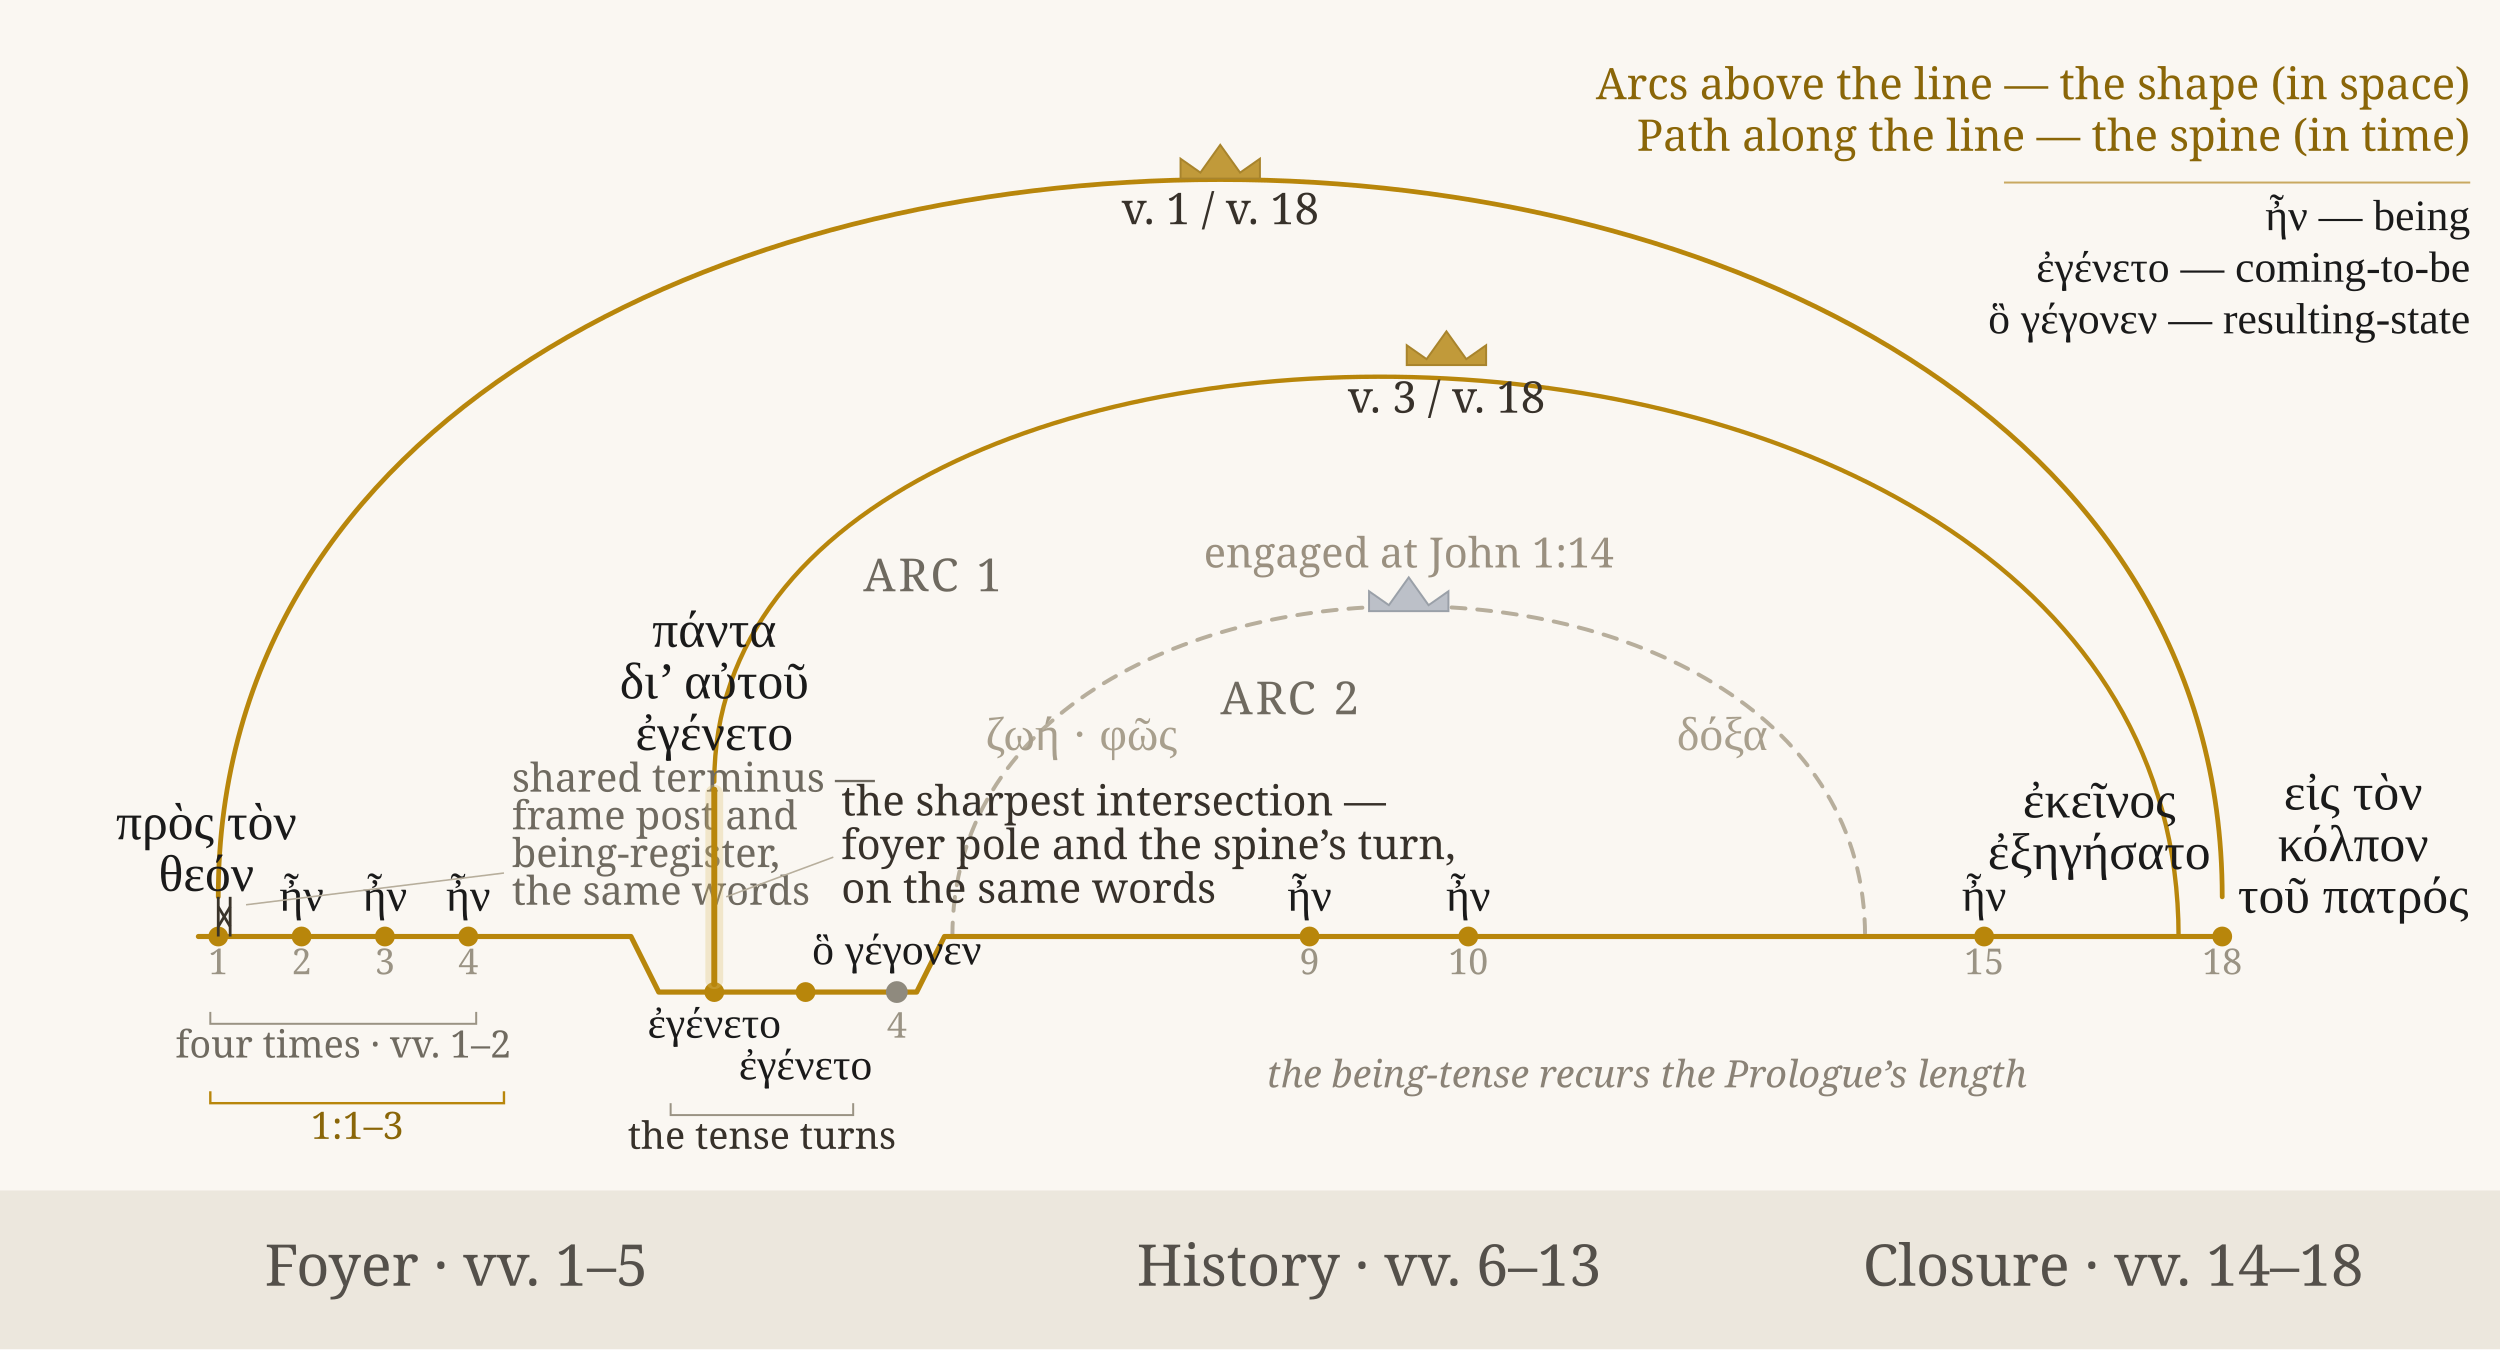
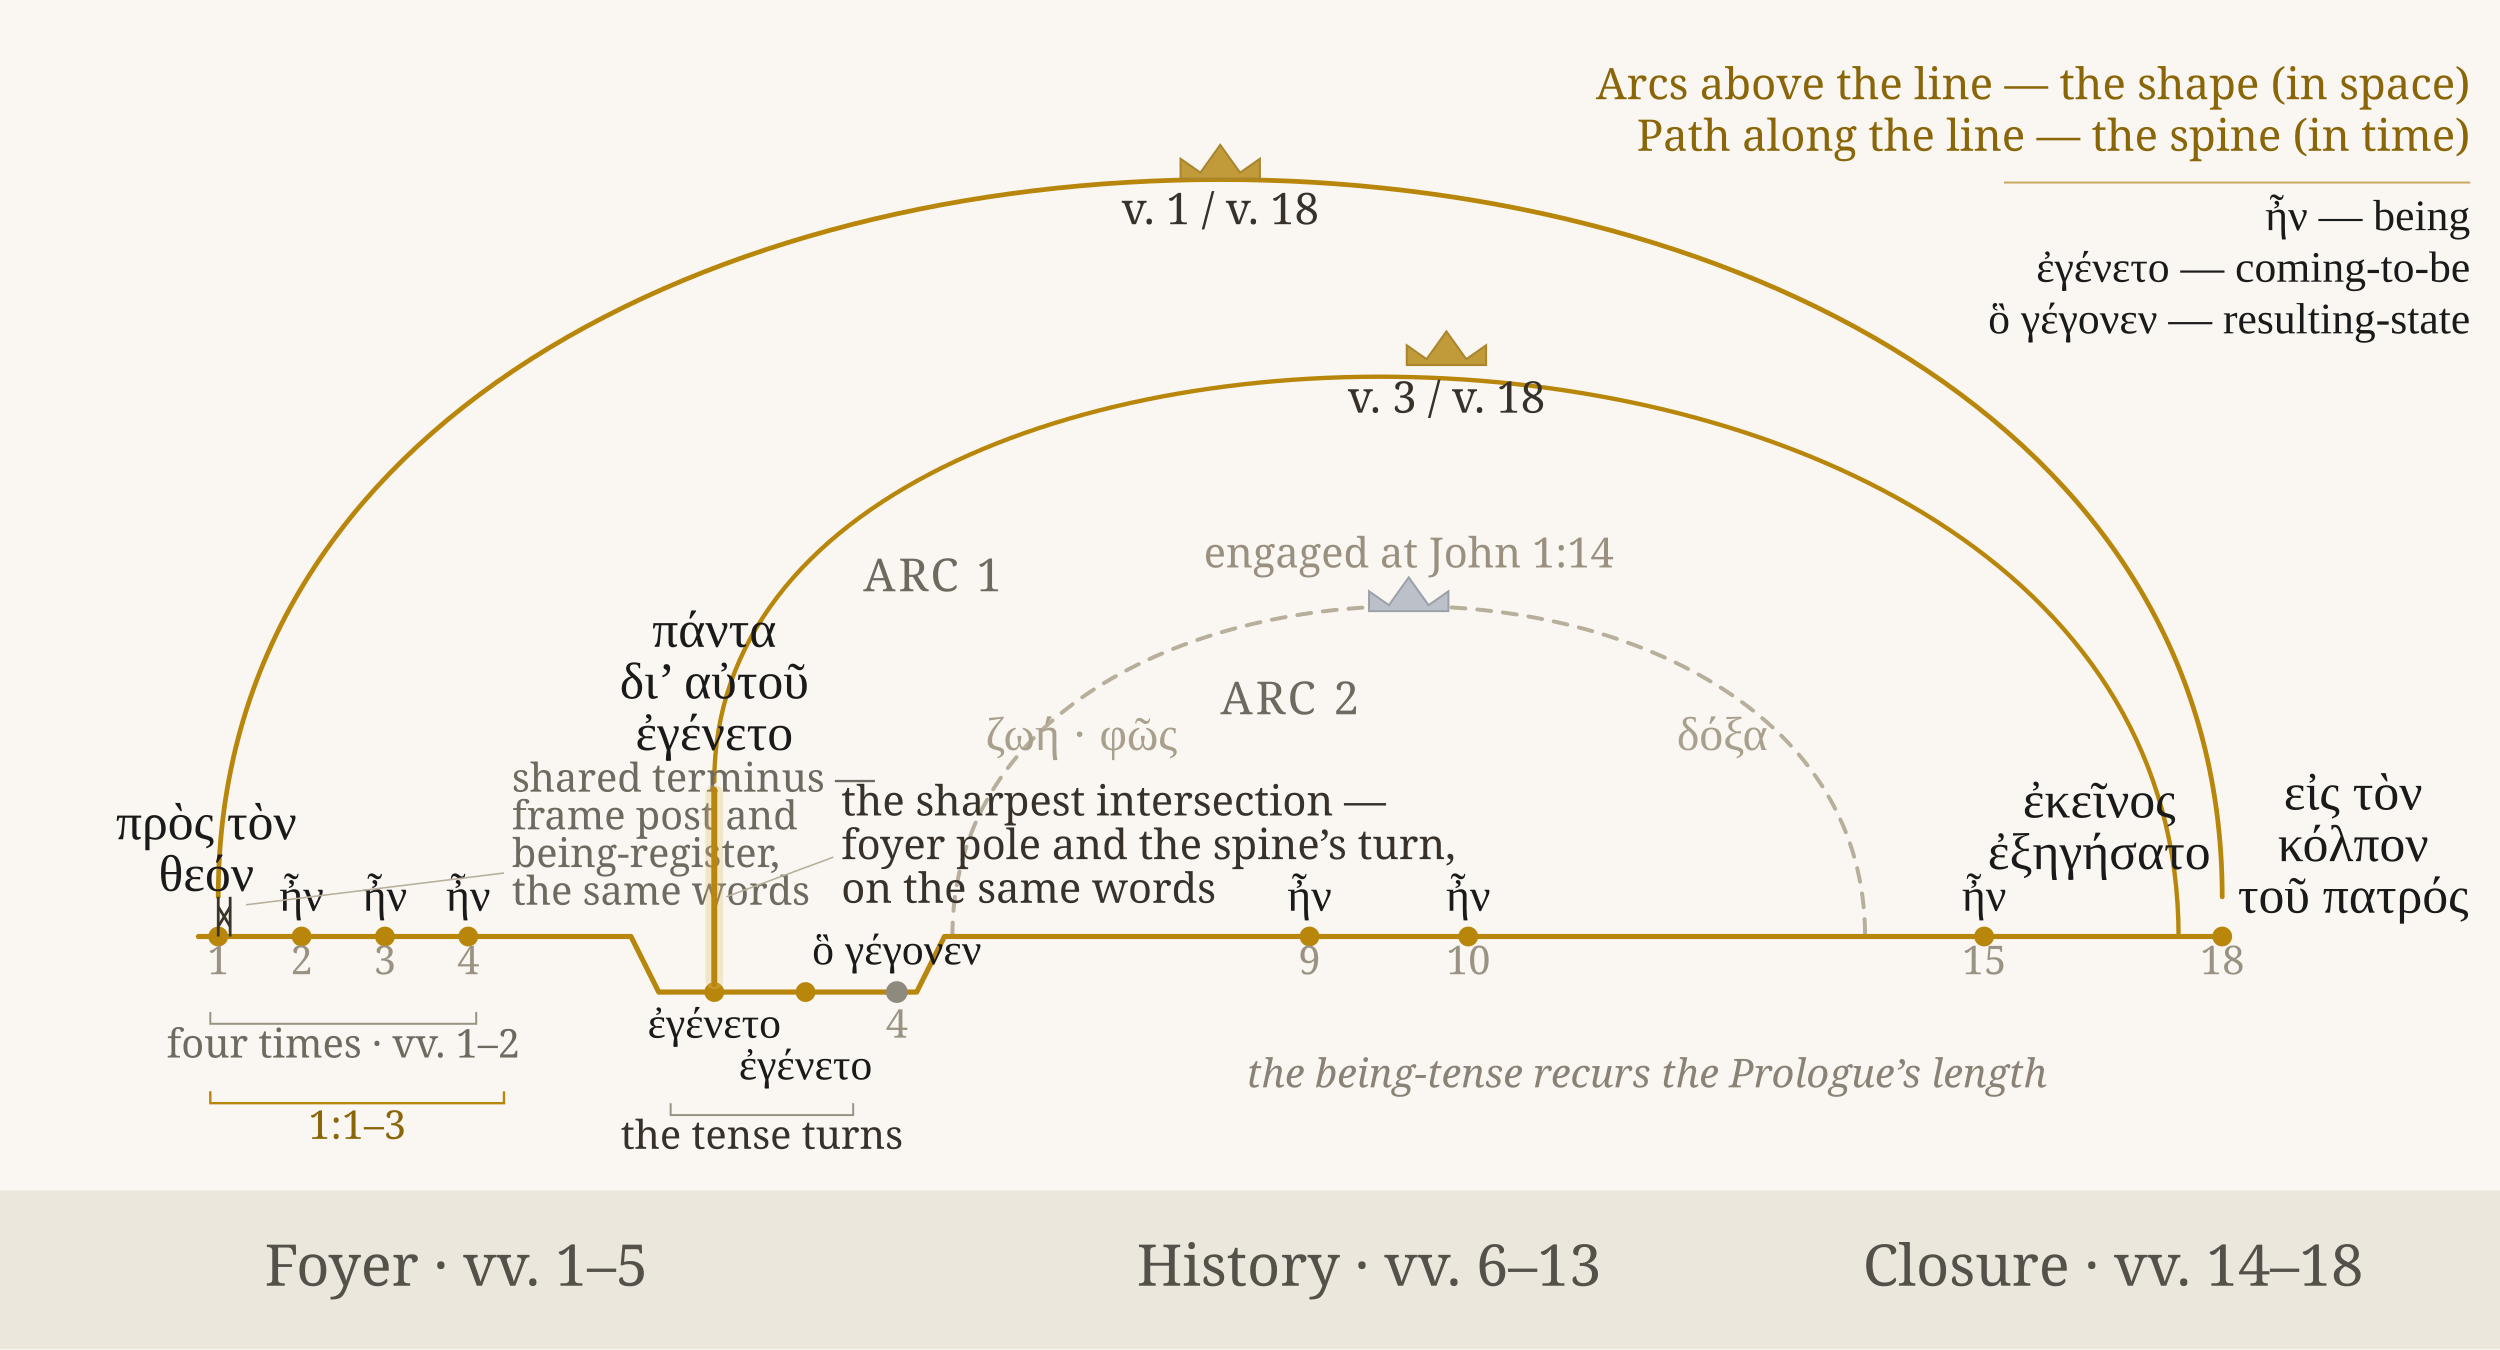
<svg xmlns="http://www.w3.org/2000/svg" viewBox="0 0 1260 680" role="img" aria-labelledby="caTitle caDesc" preserveAspectRatio="xMidYMid meet" font-size="22">
  <style>
    .arc      { fill:none; stroke:#b8860b; stroke-width:2.4; stroke-linecap:round; }
    .arc-dash { fill:none; stroke:#b7ae9c; stroke-width:2;   stroke-linecap:round; stroke-dasharray:7 6; }
    .spine    { fill:none; stroke:#b8860b; stroke-width:2.6; stroke-linejoin:round; stroke-linecap:round; }
    .node     { fill:#b8860b; }
    .node-g   { fill:#8f8a7e; }
    .tie1     { stroke:#3a342a; stroke-width:1.4; fill:none; }
    .tie2     { stroke:#b8860b; stroke-width:3;   fill:none; stroke-linecap:round; }
    .tie2halo { stroke:#dcc06a; stroke-width:9; opacity:.30; fill:none; stroke-linecap:round; }
    .crown-g  { fill:#c19a3a; stroke:#a8842c; stroke-width:1; }
    .crown-s  { fill:#bcc0c8; stroke:#9aa0a8; stroke-width:1; }
    .rule     { stroke:#c9a961; stroke-width:1; }
    .tick     { stroke:#b8860b; stroke-width:1.2; fill:none; }
    .brk      { stroke:#9a9384; stroke-width:1; fill:none; }
    .leader   { stroke:#b7ae9c; stroke-width:.8; fill:none; }
    .band     { fill:#ece7dd; }

    .gk     { font-family:'SBL BibLit','Cardo','Times New Roman',serif; fill:#1a1a1a; }
    .gk-dim { font-family:'SBL BibLit','Cardo','Times New Roman',serif; fill:#a89f8d; }
    .lbl    { font-family:'Source Serif 4','EB Garamond',Georgia,serif; fill:#6f6a60; }
    .lbl-em { font-family:'Source Serif 4','EB Garamond',Georgia,serif; fill:#37312a; }
    .note   { font-family:'Source Serif 4','EB Garamond',Georgia,serif; fill:#8a8276; font-style:italic; }
    .vnum   { font-family:'Source Serif 4','EB Garamond',Georgia,serif; fill:#9a9384; }
    .move   { font-family:'Source Serif 4','EB Garamond',Georgia,serif; fill:#54504a; }
    .gold   { font-family:'Source Serif 4','EB Garamond',Georgia,serif; fill:#8a6608; }
    .clbl   { font-family:'Source Serif 4','EB Garamond',Georgia,serif; fill:#37312a; }
    .clbl-d { font-family:'Source Serif 4','EB Garamond',Georgia,serif; fill:#9a9080; }
    .leg-gk { font-family:'SBL BibLit','Cardo','Times New Roman',serif; fill:#1a1a1a; }
  </style>
  <rect x="0" y="0" width="1260" height="680" fill="#faf7f2" />
  <path class="arc" d="M110 452 C110 -30 1120 -30 1120 452" />
  <path class="arc" style="stroke-width:2.2" d="M360 394 C360 110 1098 110 1098 472" />
  <path class="arc-dash" d="M480 472 C480 250 940 250 940 472" />
  <text class="lbl" x="470" y="298" text-anchor="middle" font-size="23" letter-spacing="1.5">ARC 1</text>
  <text class="lbl" x="650" y="360" text-anchor="middle" font-size="23" letter-spacing="1.5">ARC 2</text>
  <path class="crown-g" d="M595 90 L595 80 L605 87 L615 73 L625 87 L635 80 L635 90 Z" />
  <text class="clbl" x="615" y="113" text-anchor="middle" font-size="22">v. 1 / v. 18</text>
  <path class="crown-g" d="M709 184 L709 174 L719 181 L729 167 L739 181 L749 174 L749 184 Z" />
  <text class="clbl" x="729" y="208" text-anchor="middle" font-size="22">v. 3 / v. 18</text>
  <text class="clbl-d" x="710" y="286" text-anchor="middle" font-size="21">engaged at John 1:14</text>
  <path class="crown-s" d="M690 308 L690 298 L700 305 L710 291 L720 305 L730 298 L730 308 Z" />
  <path class="spine" d="M100 472 L318 472 L332 500 L462 500 L476 472 L1120 472" />
  <circle class="node" cx="110" cy="472" r="5" />
  <circle class="node" cx="152" cy="472" r="5" />
  <circle class="node" cx="194" cy="472" r="5" />
  <circle class="node" cx="236" cy="472" r="5" />
  <text class="gk" x="152" y="459" text-anchor="middle" font-size="23">ἦν</text>
  <text class="gk" x="194" y="459" text-anchor="middle" font-size="23">ἦν</text>
  <text class="gk" x="236" y="459" text-anchor="middle" font-size="23">ἦν</text>
-   <text class="vnum" x="110" y="491" text-anchor="middle" font-size="18">1</text>
-   <text class="vnum" x="152" y="491" text-anchor="middle" font-size="18">2</text>
-   <text class="vnum" x="194" y="491" text-anchor="middle" font-size="18">3</text>
-   <text class="vnum" x="236" y="491" text-anchor="middle" font-size="18">4</text>
+   <text class="vnum" x="110" y="491" text-anchor="middle" font-size="20">1</text>
+   <text class="vnum" x="152" y="491" text-anchor="middle" font-size="20">2</text>
+   <text class="vnum" x="194" y="491" text-anchor="middle" font-size="20">3</text>
+   <text class="vnum" x="236" y="491" text-anchor="middle" font-size="20">4</text>
  <path class="brk" d="M106 510 L106 516 L240 516 L240 510" />
-   <text class="lbl" x="173" y="533" text-anchor="middle" font-size="19">four times · vv. 1–2</text>
+   <text class="lbl" x="173" y="533" text-anchor="middle" font-size="20">four times · vv. 1–2</text>
  <path class="tick" d="M106 550 L106 556 L254 556 L254 550" />
-   <text class="gold" x="180" y="574" text-anchor="middle" font-size="19">1:1–3</text>
+   <text class="gold" x="180" y="574" text-anchor="middle" font-size="20">1:1–3</text>
  <circle class="node" cx="360" cy="500" r="5" />
  <circle class="node" cx="406" cy="500" r="5" />
  <text class="gk" x="360" y="523" text-anchor="middle" font-size="22">ἐγένετο</text>
  <text class="gk" x="406" y="544" text-anchor="middle" font-size="22">ἐγένετο</text>
  <path class="brk" d="M338 556 L338 562 L430 562 L430 556" />
-   <text class="lbl-em" x="384" y="579" text-anchor="middle" font-size="19">the tense turns</text>
+   <text class="lbl-em" x="384" y="579" text-anchor="middle" font-size="20">the tense turns</text>
  <circle class="node-g" cx="452" cy="500" r="5.5" />
  <text class="gk" x="452" y="486" text-anchor="middle" font-size="22">ὃ γέγονεν</text>
-   <text class="vnum" x="452" y="523" text-anchor="middle" font-size="18">4</text>
+   <text class="vnum" x="452" y="523" text-anchor="middle" font-size="20">4</text>
  <circle class="node" cx="660" cy="472" r="5" />
  <circle class="node" cx="740" cy="472" r="5" />
  <circle class="node" cx="1000" cy="472" r="5" />
  <circle class="node" cx="1120" cy="472" r="5" />
  <text class="gk" x="660" y="459" text-anchor="middle" font-size="23">ἦν</text>
  <text class="gk" x="740" y="459" text-anchor="middle" font-size="23">ἦν</text>
  <text class="gk" x="1000" y="459" text-anchor="middle" font-size="23">ἦν</text>
-   <text class="vnum" x="660" y="491" text-anchor="middle" font-size="18">9</text>
-   <text class="vnum" x="740" y="491" text-anchor="middle" font-size="18">10</text>
-   <text class="vnum" x="1000" y="491" text-anchor="middle" font-size="18">15</text>
-   <text class="vnum" x="1120" y="491" text-anchor="middle" font-size="18">18</text>
-   <text class="note" x="830" y="548" text-anchor="middle" font-size="19">the being-tense recurs the Prologue’s length</text>
+   <text class="vnum" x="660" y="491" text-anchor="middle" font-size="20">9</text>
+   <text class="vnum" x="740" y="491" text-anchor="middle" font-size="20">10</text>
+   <text class="vnum" x="1000" y="491" text-anchor="middle" font-size="20">15</text>
+   <text class="vnum" x="1120" y="491" text-anchor="middle" font-size="20">18</text>
+   <text class="note" x="830" y="548" text-anchor="middle" font-size="20">the being-tense recurs the Prologue’s length</text>
  <text class="gk" x="104" y="423" text-anchor="middle" font-size="26">πρὸς τὸν</text>
  <text class="gk" x="104" y="449" text-anchor="middle" font-size="26">θεόν</text>
  <text class="gk" x="360" y="326" text-anchor="middle" font-size="26">πάντα</text>
  <text class="gk" x="360" y="352" text-anchor="middle" font-size="26">δι’ αὐτοῦ</text>
  <text class="gk" x="360" y="378" text-anchor="middle" font-size="26">ἐγένετο</text>
  <text class="gk" x="1058" y="412" text-anchor="middle" font-size="26">ἐκεῖνος</text>
  <text class="gk" x="1058" y="438" text-anchor="middle" font-size="26">ἐξηγήσατο</text>
  <text class="gk" x="1186" y="408" text-anchor="middle" font-size="26">εἰς τὸν</text>
  <text class="gk" x="1186" y="434" text-anchor="middle" font-size="26">κόλπον</text>
  <text class="gk" x="1186" y="460" text-anchor="middle" font-size="26">τοῦ πατρός</text>
  <text class="gk-dim" x="545" y="378" text-anchor="middle" font-size="24">ζωή · φῶς</text>
  <text class="gk-dim" x="868" y="378" text-anchor="middle" font-size="24">δόξα</text>
  <line class="tie1" x1="110" y1="452" x2="110" y2="472" />
  <line class="tie1" x1="116" y1="452" x2="116" y2="472" />
  <line class="tie1" x1="110" y1="457" x2="116" y2="467" />
  <line class="tie1" x1="116" y1="457" x2="110" y2="467" />
  <path class="leader" d="M254 440 L124 456" />
  <text class="lbl" x="258" y="399" font-size="20">shared terminus —</text>
  <text class="lbl" x="258" y="418" font-size="20">frame post and</text>
  <text class="lbl" x="258" y="437" font-size="20">being-register,</text>
  <text class="lbl" x="258" y="456" font-size="20">the same words</text>
  <line class="tie2halo" x1="360" y1="400" x2="360" y2="494" />
  <line class="tie2" x1="360" y1="398" x2="360" y2="496" />
  <path class="leader" d="M420 432 L366 452" />
  <text class="lbl-em" x="424" y="411" font-size="21">the sharpest intersection —</text>
  <text class="lbl-em" x="424" y="433" font-size="21">foyer pole and the spine’s turn,</text>
  <text class="lbl-em" x="424" y="455" font-size="21">on the same words</text>
  <text class="gold" x="1245" y="50" text-anchor="end" font-size="22">Arcs above the line — the shape (in space)</text>
  <text class="gold" x="1245" y="76" text-anchor="end" font-size="22">Path along the line — the spine (in time)</text>
  <line class="rule" x1="1010" y1="92" x2="1245" y2="92" />
  <text class="leg-gk" x="1245" y="116" text-anchor="end" font-size="22">ἦν — being</text>
  <text class="leg-gk" x="1245" y="142" text-anchor="end" font-size="22">ἐγένετο — coming-to-be</text>
  <text class="leg-gk" x="1245" y="168" text-anchor="end" font-size="22">ὃ γέγονεν — resulting-state</text>
  <rect class="band" x="0" y="600" width="1260" height="80" />
  <text class="move" x="230" y="648" text-anchor="middle" font-size="29">Foyer · vv. 1–5</text>
  <text class="move" x="690" y="648" text-anchor="middle" font-size="29">History · vv. 6–13</text>
  <text class="move" x="1065" y="648" text-anchor="middle" font-size="29">Closure · vv. 14–18</text>
</svg>
